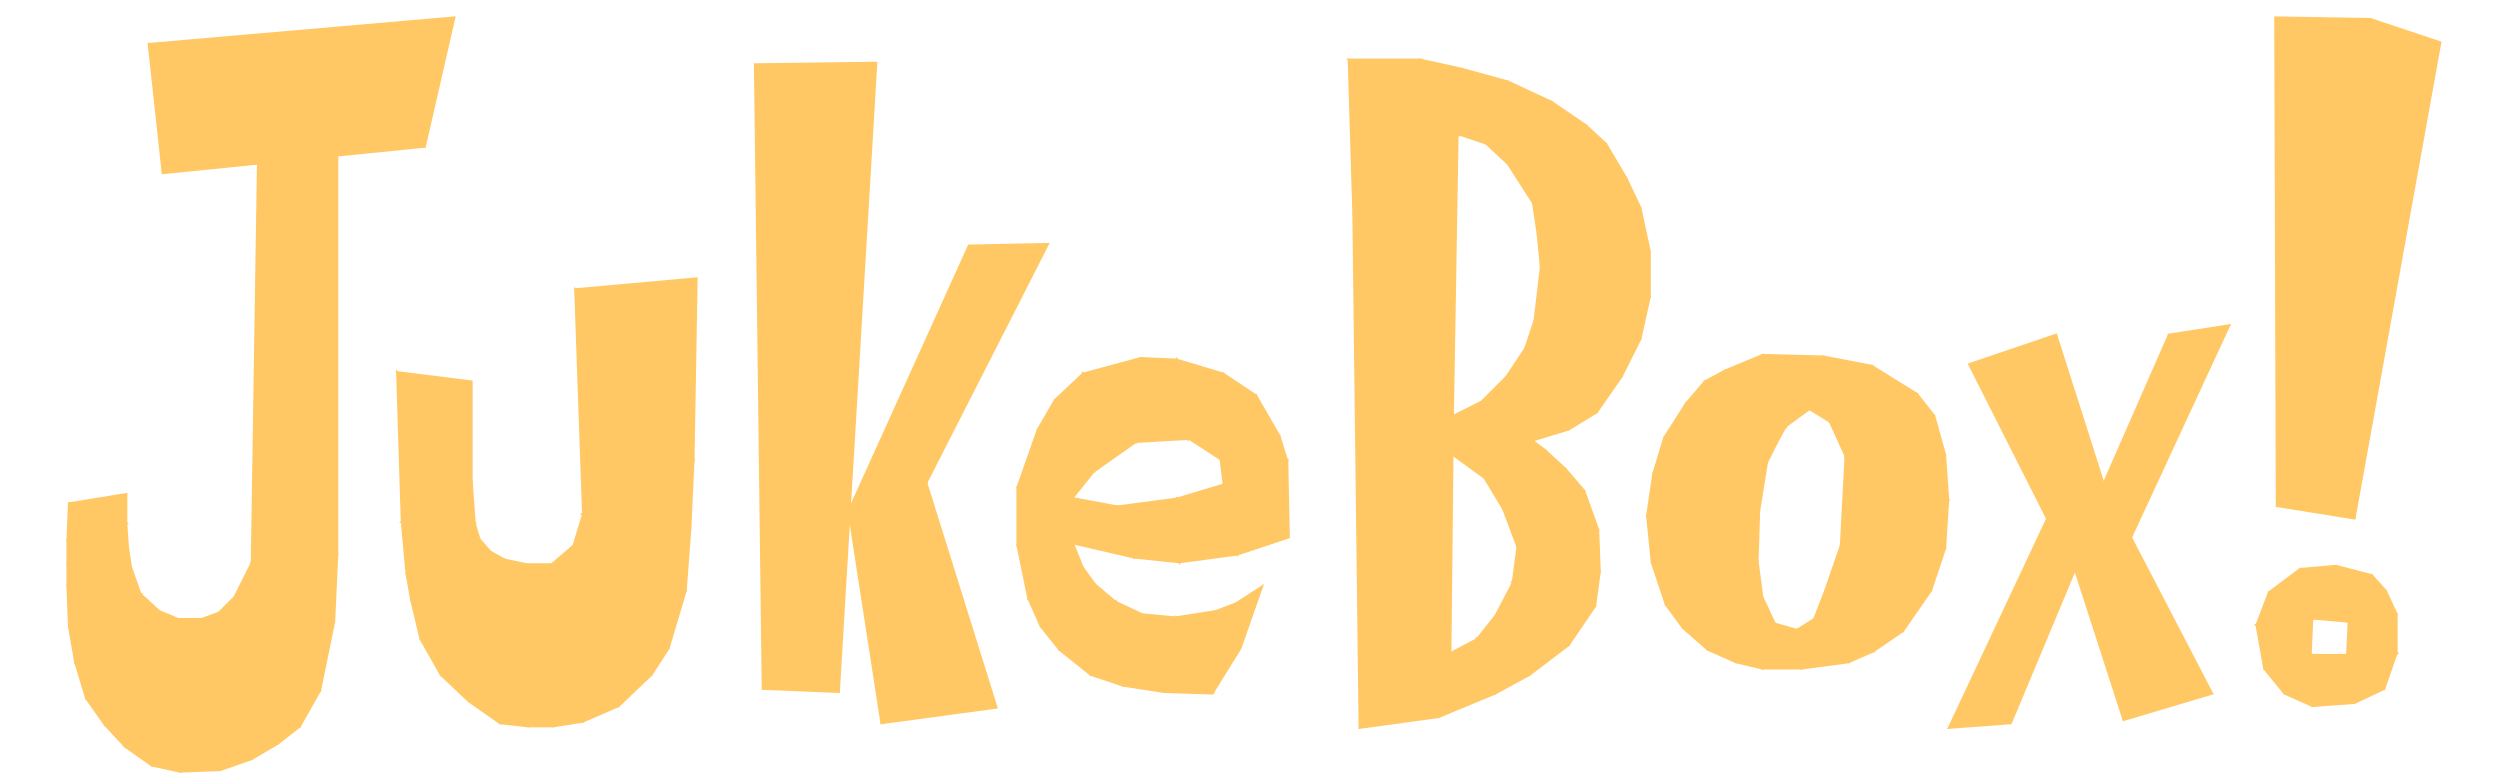
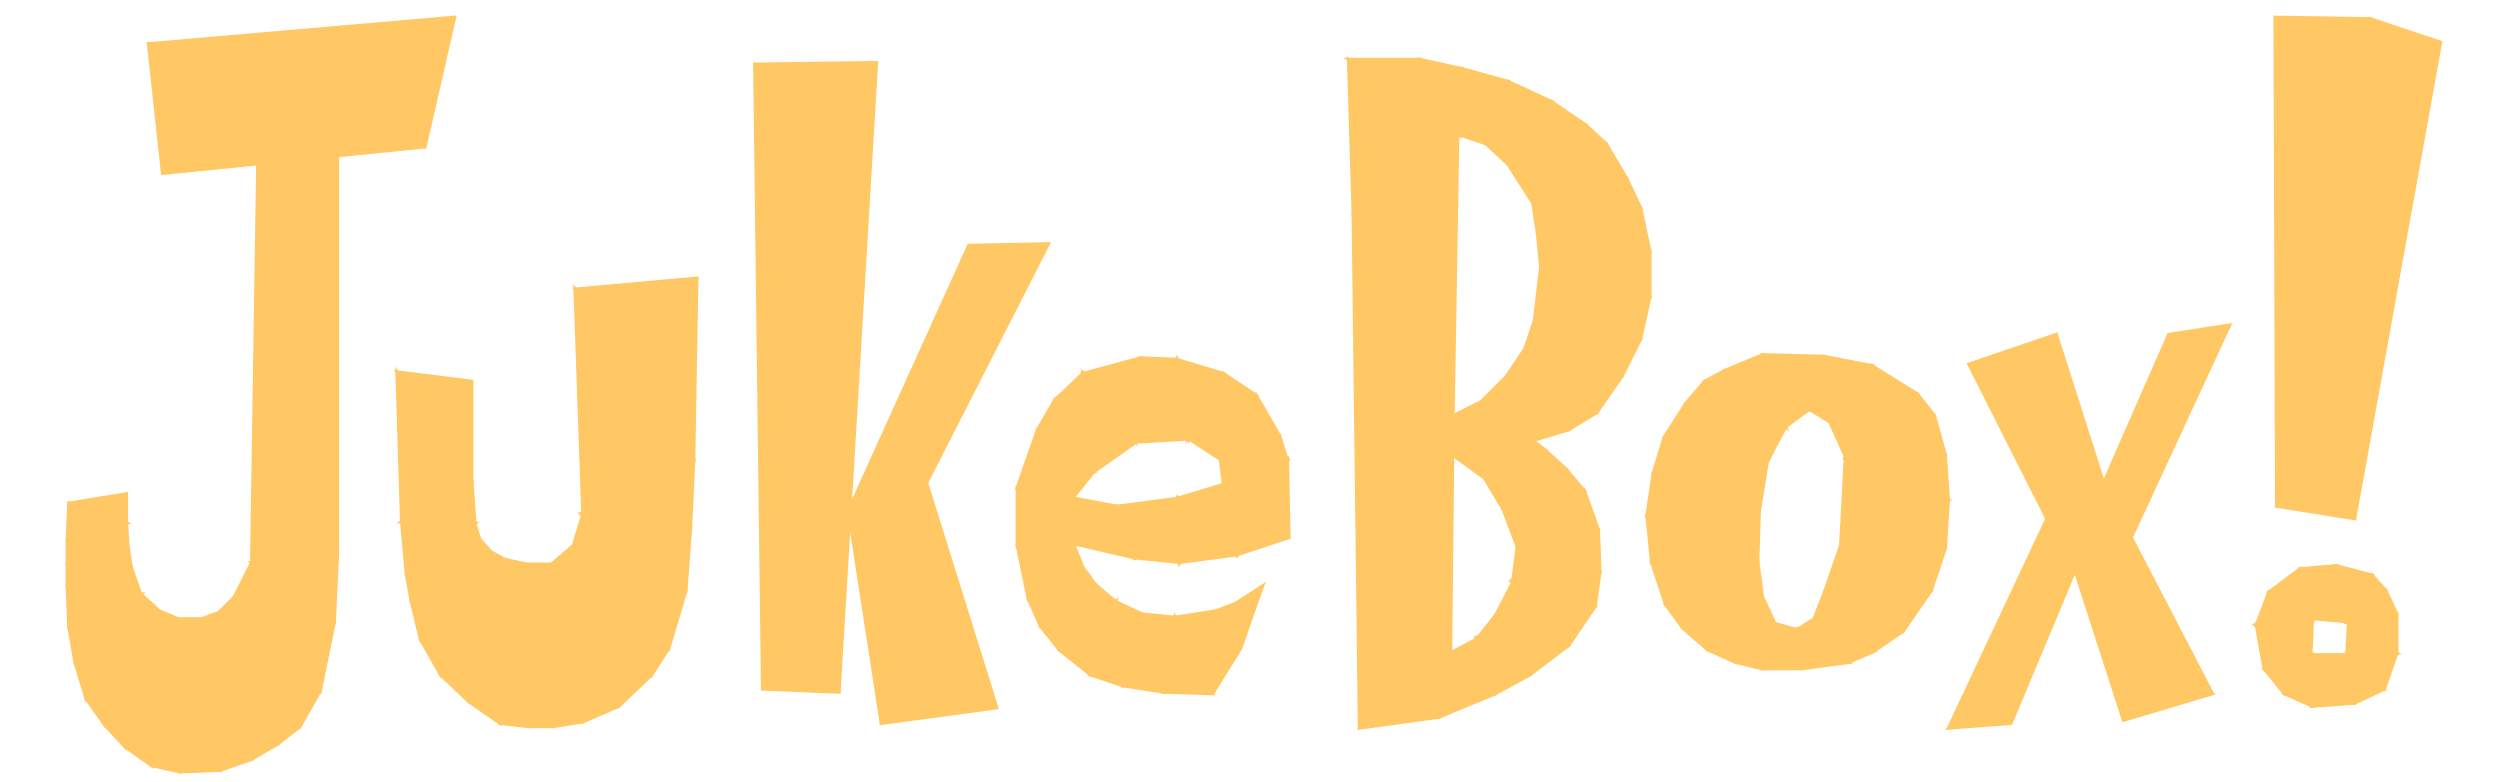
<svg xmlns="http://www.w3.org/2000/svg" version="1.1" width="1600" height="500">
-   <polygon points="95,28 291,11 272,94" style="fill:rgb(255,200,100)" stroke="rgb(255,200,100)" stroke-width="1" />
-   <polygon points="104,111 95,28 272,94" style="fill:rgb(255,200,100)" stroke="rgb(255,200,100)" stroke-width="1" />
-   <polygon points="165,101 161,360 216,355" style="fill:rgb(255,200,100)" stroke="rgb(255,200,100)" stroke-width="1" />
-   <polygon points="216,91 165,101 216,355" style="fill:rgb(255,200,100)" stroke="rgb(255,200,100)" stroke-width="1" />
-   <polygon points="161,360 214,398 205,442" style="fill:rgb(255,200,100)" stroke="rgb(255,200,100)" stroke-width="1" />
-   <polygon points="150,382 161,360 205,442" style="fill:rgb(255,200,100)" stroke="rgb(255,200,100)" stroke-width="1" />
-   <polygon points="192,465 150,382 205,442" style="fill:rgb(255,200,100)" stroke="rgb(255,200,100)" stroke-width="1" />
-   <polygon points="140,392 192,465 150,382" style="fill:rgb(255,200,100)" stroke="rgb(255,200,100)" stroke-width="1" />
-   <polygon points="178,476 140,392 192,465" style="fill:rgb(255,200,100)" stroke="rgb(255,200,100)" stroke-width="1" />
-   <polygon points="129,396 178,476 140,392" style="fill:rgb(255,200,100)" stroke="rgb(255,200,100)" stroke-width="1" />
-   <polygon points="161,486 129,396 178,476" style="fill:rgb(255,200,100)" stroke="rgb(255,200,100)" stroke-width="1" />
-   <polygon points="114,396 161,486 129,396" style="fill:rgb(255,200,100)" stroke="rgb(255,200,100)" stroke-width="1" />
-   <polygon points="141,493 114,396 161,486" style="fill:rgb(255,200,100)" stroke="rgb(255,200,100)" stroke-width="1" />
-   <polygon points="102,391 141,493 114,396" style="fill:rgb(255,200,100)" stroke="rgb(255,200,100)" stroke-width="1" />
-   <polygon points="115,494 102,391 141,493" style="fill:rgb(255,200,100)" stroke="rgb(255,200,100)" stroke-width="1" />
-   <polygon points="90,380 115,494 102,391" style="fill:rgb(255,200,100)" stroke="rgb(255,200,100)" stroke-width="1" />
-   <polygon points="97,490 90,380 115,494" style="fill:rgb(255,200,100)" stroke="rgb(255,200,100)" stroke-width="1" />
-   <polygon points="80,478 97,490 90,380" style="fill:rgb(255,200,100)" stroke="rgb(255,200,100)" stroke-width="1" />
-   <polygon points="67,464 80,478 90,380" style="fill:rgb(255,200,100)" stroke="rgb(255,200,100)" stroke-width="1" />
-   <polygon points="55,447 67,464 90,380" style="fill:rgb(255,200,100)" stroke="rgb(255,200,100)" stroke-width="1" />
-   <polygon points="48,424 55,447 90,380" style="fill:rgb(255,200,100)" stroke="rgb(255,200,100)" stroke-width="1" />
-   <polygon points="44,401 48,424 90,380" style="fill:rgb(255,200,100)" stroke="rgb(255,200,100)" stroke-width="1" />
-   <polygon points="43,375 44,401 90,380" style="fill:rgb(255,200,100)" stroke="rgb(255,200,100)" stroke-width="1" />
-   <polygon points="84,363 43,375 90,380" style="fill:rgb(255,200,100)" stroke="rgb(255,200,100)" stroke-width="1" />
-   <polygon points="43,361 84,363 43,375" style="fill:rgb(255,200,100)" stroke="rgb(255,200,100)" stroke-width="1" />
-   <polygon points="82,350 43,361 84,363" style="fill:rgb(255,200,100)" stroke="rgb(255,200,100)" stroke-width="1" />
-   <polygon points="43,346 82,350 43,361" style="fill:rgb(255,200,100)" stroke="rgb(255,200,100)" stroke-width="1" />
-   <polygon points="81,335 43,346 82,350" style="fill:rgb(255,200,100)" stroke="rgb(255,200,100)" stroke-width="1" />
-   <polygon points="44,322 81,335 43,346" style="fill:rgb(255,200,100)" stroke="rgb(255,200,100)" stroke-width="1" />
-   <polygon points="81,316 44,322 81,335" style="fill:rgb(255,200,100)" stroke="rgb(255,200,100)" stroke-width="1" />
-   <polygon points="216,355 161,360 214,398" style="fill:rgb(255,200,100)" stroke="rgb(255,200,100)" stroke-width="1" />
-   <polygon points="254,238 302,244 302,308" style="fill:rgb(255,200,100)" stroke="rgb(255,200,100)" stroke-width="1" />
-   <polygon points="257,334 254,238 302,308" style="fill:rgb(255,200,100)" stroke="rgb(255,200,100)" stroke-width="1" />
-   <polygon points="304,335 257,334 302,308" style="fill:rgb(255,200,100)" stroke="rgb(255,200,100)" stroke-width="1" />
-   <polygon points="260,367 304,335 257,334" style="fill:rgb(255,200,100)" stroke="rgb(255,200,100)" stroke-width="1" />
-   <polygon points="307,345 260,367 304,335" style="fill:rgb(255,200,100)" stroke="rgb(255,200,100)" stroke-width="1" />
-   <polygon points="263,384 307,345 260,367" style="fill:rgb(255,200,100)" stroke="rgb(255,200,100)" stroke-width="1" />
-   <polygon points="314,353 263,384 307,345" style="fill:rgb(255,200,100)" stroke="rgb(255,200,100)" stroke-width="1" />
-   <polygon points="269,409 314,353 263,384" style="fill:rgb(255,200,100)" stroke="rgb(255,200,100)" stroke-width="1" />
-   <polygon points="323,358 269,409 314,353" style="fill:rgb(255,200,100)" stroke="rgb(255,200,100)" stroke-width="1" />
-   <polygon points="282,432 323,358 269,409" style="fill:rgb(255,200,100)" stroke="rgb(255,200,100)" stroke-width="1" />
-   <polygon points="300,449 282,432 323,358" style="fill:rgb(255,200,100)" stroke="rgb(255,200,100)" stroke-width="1" />
-   <polygon points="320,463 300,449 323,358" style="fill:rgb(255,200,100)" stroke="rgb(255,200,100)" stroke-width="1" />
-   <polygon points="338,465 320,463 323,358" style="fill:rgb(255,200,100)" stroke="rgb(255,200,100)" stroke-width="1" />
-   <polygon points="354,465 338,465 323,358" style="fill:rgb(255,200,100)" stroke="rgb(255,200,100)" stroke-width="1" />
-   <polygon points="337,361 354,465 323,358" style="fill:rgb(255,200,100)" stroke="rgb(255,200,100)" stroke-width="1" />
-   <polygon points="353,361 337,361 354,465" style="fill:rgb(255,200,100)" stroke="rgb(255,200,100)" stroke-width="1" />
-   <polygon points="367,349 353,361 354,465" style="fill:rgb(255,200,100)" stroke="rgb(255,200,100)" stroke-width="1" />
-   <polygon points="373,462 367,349 354,465" style="fill:rgb(255,200,100)" stroke="rgb(255,200,100)" stroke-width="1" />
-   <polygon points="373,329 373,462 367,349" style="fill:rgb(255,200,100)" stroke="rgb(255,200,100)" stroke-width="1" />
-   <polygon points="396,452 373,329 373,462" style="fill:rgb(255,200,100)" stroke="rgb(255,200,100)" stroke-width="1" />
-   <polygon points="417,432 396,452 373,329" style="fill:rgb(255,200,100)" stroke="rgb(255,200,100)" stroke-width="1" />
-   <polygon points="428,415 417,432 373,329" style="fill:rgb(255,200,100)" stroke="rgb(255,200,100)" stroke-width="1" />
-   <polygon points="439,378 428,415 373,329" style="fill:rgb(255,200,100)" stroke="rgb(255,200,100)" stroke-width="1" />
-   <polygon points="442,338 439,378 373,329" style="fill:rgb(255,200,100)" stroke="rgb(255,200,100)" stroke-width="1" />
-   <polygon points="444,294 442,338 373,329" style="fill:rgb(255,200,100)" stroke="rgb(255,200,100)" stroke-width="1" />
-   <polygon points="368,185 444,294 373,329" style="fill:rgb(255,200,100)" stroke="rgb(255,200,100)" stroke-width="1" />
-   <polygon points="446,178 368,185 444,294" style="fill:rgb(255,200,100)" stroke="rgb(255,200,100)" stroke-width="1" />
-   <polygon points="483,41 561,40 537,443" style="fill:rgb(255,200,100)" stroke="rgb(255,200,100)" stroke-width="1" />
-   <polygon points="488,441 483,41 537,443" style="fill:rgb(255,200,100)" stroke="rgb(255,200,100)" stroke-width="1" />
-   <polygon points="620,157 671,156 593,309" style="fill:rgb(255,200,100)" stroke="rgb(255,200,100)" stroke-width="1" />
-   <polygon points="543,327 620,157 593,309" style="fill:rgb(255,200,100)" stroke="rgb(255,200,100)" stroke-width="1" />
-   <polygon points="564,463 543,327 593,309" style="fill:rgb(255,200,100)" stroke="rgb(255,200,100)" stroke-width="1" />
-   <polygon points="638,453 564,463 593,309" style="fill:rgb(255,200,100)" stroke="rgb(255,200,100)" stroke-width="1" />
-   <polygon points="651,312 715,324 651,349" style="fill:rgb(255,200,100)" stroke="rgb(255,200,100)" stroke-width="1" />
-   <polygon points="687,348 651,349 715,324" style="fill:rgb(255,200,100)" stroke="rgb(255,200,100)" stroke-width="1" />
-   <polygon points="726,357 687,348 715,324" style="fill:rgb(255,200,100)" stroke="rgb(255,200,100)" stroke-width="1" />
-   <polygon points="753,319 726,357 715,324" style="fill:rgb(255,200,100)" stroke="rgb(255,200,100)" stroke-width="1" />
-   <polygon points="755,360 753,319 726,357" style="fill:rgb(255,200,100)" stroke="rgb(255,200,100)" stroke-width="1" />
-   <polygon points="783,310 755,360 753,319" style="fill:rgb(255,200,100)" stroke="rgb(255,200,100)" stroke-width="1" />
-   <polygon points="792,355 783,310 755,360" style="fill:rgb(255,200,100)" stroke="rgb(255,200,100)" stroke-width="1" />
-   <polygon points="824,295 792,355 783,310" style="fill:rgb(255,200,100)" stroke="rgb(255,200,100)" stroke-width="1" />
-   <polygon points="825,344 824,295 792,355" style="fill:rgb(255,200,100)" stroke="rgb(255,200,100)" stroke-width="1" />
-   <polygon points="819,279 824,295 783,310" style="fill:rgb(255,200,100)" stroke="rgb(255,200,100)" stroke-width="1" />
-   <polygon points="804,253 819,279 783,310" style="fill:rgb(255,200,100)" stroke="rgb(255,200,100)" stroke-width="1" />
-   <polygon points="781,294 804,253 783,310" style="fill:rgb(255,200,100)" stroke="rgb(255,200,100)" stroke-width="1" />
-   <polygon points="761,281 781,294 804,253" style="fill:rgb(255,200,100)" stroke="rgb(255,200,100)" stroke-width="1" />
-   <polygon points="783,239 761,281 804,253" style="fill:rgb(255,200,100)" stroke="rgb(255,200,100)" stroke-width="1" />
-   <polygon points="753,230 783,239 761,281" style="fill:rgb(255,200,100)" stroke="rgb(255,200,100)" stroke-width="1" />
-   <polygon points="727,283 753,230 761,281" style="fill:rgb(255,200,100)" stroke="rgb(255,200,100)" stroke-width="1" />
-   <polygon points="730,229 727,283 753,230" style="fill:rgb(255,200,100)" stroke="rgb(255,200,100)" stroke-width="1" />
-   <polygon points="693,239 730,229 727,283" style="fill:rgb(255,200,100)" stroke="rgb(255,200,100)" stroke-width="1" />
-   <polygon points="700,302 693,239 727,283" style="fill:rgb(255,200,100)" stroke="rgb(255,200,100)" stroke-width="1" />
-   <polygon points="675,256 700,302 693,239" style="fill:rgb(255,200,100)" stroke="rgb(255,200,100)" stroke-width="1" />
-   <polygon points="664,275 675,256 700,302" style="fill:rgb(255,200,100)" stroke="rgb(255,200,100)" stroke-width="1" />
-   <polygon points="651,312 664,275 700,302" style="fill:rgb(255,200,100)" stroke="rgb(255,200,100)" stroke-width="1" />
-   <polygon points="684,322 651,312 700,302" style="fill:rgb(255,200,100)" stroke="rgb(255,200,100)" stroke-width="1" />
-   <polygon points="658,383 687,348 651,349" style="fill:rgb(255,200,100)" stroke="rgb(255,200,100)" stroke-width="1" />
-   <polygon points="693,363 658,383 687,348" style="fill:rgb(255,200,100)" stroke="rgb(255,200,100)" stroke-width="1" />
-   <polygon points="701,374 693,363 658,383" style="fill:rgb(255,200,100)" stroke="rgb(255,200,100)" stroke-width="1" />
-   <polygon points="666,401 701,374 658,383" style="fill:rgb(255,200,100)" stroke="rgb(255,200,100)" stroke-width="1" />
-   <polygon points="714,385 666,401 701,374" style="fill:rgb(255,200,100)" stroke="rgb(255,200,100)" stroke-width="1" />
-   <polygon points="678,416 714,385 666,401" style="fill:rgb(255,200,100)" stroke="rgb(255,200,100)" stroke-width="1" />
-   <polygon points="698,432 678,416 714,385" style="fill:rgb(255,200,100)" stroke="rgb(255,200,100)" stroke-width="1" />
-   <polygon points="731,393 698,432 714,385" style="fill:rgb(255,200,100)" stroke="rgb(255,200,100)" stroke-width="1" />
-   <polygon points="752,395 731,393 698,432" style="fill:rgb(255,200,100)" stroke="rgb(255,200,100)" stroke-width="1" />
-   <polygon points="719,439 752,395 698,432" style="fill:rgb(255,200,100)" stroke="rgb(255,200,100)" stroke-width="1" />
-   <polygon points="745,443 719,439 752,395" style="fill:rgb(255,200,100)" stroke="rgb(255,200,100)" stroke-width="1" />
-   <polygon points="776,444 745,443 752,395" style="fill:rgb(255,200,100)" stroke="rgb(255,200,100)" stroke-width="1" />
-   <polygon points="778,391 776,444 752,395" style="fill:rgb(255,200,100)" stroke="rgb(255,200,100)" stroke-width="1" />
-   <polygon points="791,386 778,391 776,444" style="fill:rgb(255,200,100)" stroke="rgb(255,200,100)" stroke-width="1" />
-   <polygon points="808,375 791,386 776,444" style="fill:rgb(255,200,100)" stroke="rgb(255,200,100)" stroke-width="1" />
-   <polygon points="794,415 808,375 776,444" style="fill:rgb(255,200,100)" stroke="rgb(255,200,100)" stroke-width="1" />
-   <polygon points="863,38 909,38 933,86" style="fill:rgb(255,200,100)" stroke="rgb(255,200,100)" stroke-width="1" />
-   <polygon points="936,44 933,86 909,38" style="fill:rgb(255,200,100)" stroke="rgb(255,200,100)" stroke-width="1" />
-   <polygon points="866,137 863,38 933,86" style="fill:rgb(255,200,100)" stroke="rgb(255,200,100)" stroke-width="1" />
-   <polygon points="930,266 866,137 933,86" style="fill:rgb(255,200,100)" stroke="rgb(255,200,100)" stroke-width="1" />
-   <polygon points="870,466 930,266 866,137" style="fill:rgb(255,200,100)" stroke="rgb(255,200,100)" stroke-width="1" />
-   <polygon points="921,459 870,466 930,266" style="fill:rgb(255,200,100)" stroke="rgb(255,200,100)" stroke-width="1" />
-   <polygon points="928,456 921,459 930,266" style="fill:rgb(255,200,100)" stroke="rgb(255,200,100)" stroke-width="1" />
-   <polygon points="965,52 936,44 933,86" style="fill:rgb(255,200,100)" stroke="rgb(255,200,100)" stroke-width="1" />
-   <polygon points="993,65 965,52 933,86" style="fill:rgb(255,200,100)" stroke="rgb(255,200,100)" stroke-width="1" />
-   <polygon points="951,92 993,65 933,86" style="fill:rgb(255,200,100)" stroke="rgb(255,200,100)" stroke-width="1" />
-   <polygon points="965,105 951,92 993,65" style="fill:rgb(255,200,100)" stroke="rgb(255,200,100)" stroke-width="1" />
-   <polygon points="981,130 965,105 993,65" style="fill:rgb(255,200,100)" stroke="rgb(255,200,100)" stroke-width="1" />
-   <polygon points="1015,80 981,130 993,65" style="fill:rgb(255,200,100)" stroke="rgb(255,200,100)" stroke-width="1" />
-   <polygon points="1028,92 1015,80 981,130" style="fill:rgb(255,200,100)" stroke="rgb(255,200,100)" stroke-width="1" />
-   <polygon points="1041,114 1028,92 981,130" style="fill:rgb(255,200,100)" stroke="rgb(255,200,100)" stroke-width="1" />
-   <polygon points="1050,133 1041,114 981,130" style="fill:rgb(255,200,100)" stroke="rgb(255,200,100)" stroke-width="1" />
-   <polygon points="984,150 1050,133 981,130" style="fill:rgb(255,200,100)" stroke="rgb(255,200,100)" stroke-width="1" />
-   <polygon points="1056,161 984,150 1050,133" style="fill:rgb(255,200,100)" stroke="rgb(255,200,100)" stroke-width="1" />
-   <polygon points="986,171 1056,161 984,150" style="fill:rgb(255,200,100)" stroke="rgb(255,200,100)" stroke-width="1" />
-   <polygon points="1056,190 986,171 1056,161" style="fill:rgb(255,200,100)" stroke="rgb(255,200,100)" stroke-width="1" />
-   <polygon points="982,205 1056,190 986,171" style="fill:rgb(255,200,100)" stroke="rgb(255,200,100)" stroke-width="1" />
-   <polygon points="1050,217 982,205 1056,190" style="fill:rgb(255,200,100)" stroke="rgb(255,200,100)" stroke-width="1" />
-   <polygon points="976,223 1050,217 982,205" style="fill:rgb(255,200,100)" stroke="rgb(255,200,100)" stroke-width="1" />
-   <polygon points="1038,241 976,223 1050,217" style="fill:rgb(255,200,100)" stroke="rgb(255,200,100)" stroke-width="1" />
-   <polygon points="1022,264 1038,241 976,223" style="fill:rgb(255,200,100)" stroke="rgb(255,200,100)" stroke-width="1" />
-   <polygon points="1004,275 1022,264 976,223" style="fill:rgb(255,200,100)" stroke="rgb(255,200,100)" stroke-width="1" />
-   <polygon points="981,282 1004,275 976,223" style="fill:rgb(255,200,100)" stroke="rgb(255,200,100)" stroke-width="1" />
-   <polygon points="964,241 981,282 976,223" style="fill:rgb(255,200,100)" stroke="rgb(255,200,100)" stroke-width="1" />
-   <polygon points="948,257 964,241 981,282" style="fill:rgb(255,200,100)" stroke="rgb(255,200,100)" stroke-width="1" />
-   <polygon points="928,267 948,257 981,282" style="fill:rgb(255,200,100)" stroke="rgb(255,200,100)" stroke-width="1" />
-   <polygon points="928,290 928,267 981,282" style="fill:rgb(255,200,100)" stroke="rgb(255,200,100)" stroke-width="1" />
-   <polygon points="950,306 928,290 981,282" style="fill:rgb(255,200,100)" stroke="rgb(255,200,100)" stroke-width="1" />
-   <polygon points="989,288 950,306 981,282" style="fill:rgb(255,200,100)" stroke="rgb(255,200,100)" stroke-width="1" />
-   <polygon points="1002,300 989,288 950,306" style="fill:rgb(255,200,100)" stroke="rgb(255,200,100)" stroke-width="1" />
-   <polygon points="962,326 1002,300 950,306" style="fill:rgb(255,200,100)" stroke="rgb(255,200,100)" stroke-width="1" />
-   <polygon points="1014,314 962,326 1002,300" style="fill:rgb(255,200,100)" stroke="rgb(255,200,100)" stroke-width="1" />
-   <polygon points="971,350 1014,314 962,326" style="fill:rgb(255,200,100)" stroke="rgb(255,200,100)" stroke-width="1" />
-   <polygon points="1023,339 971,350 1014,314" style="fill:rgb(255,200,100)" stroke="rgb(255,200,100)" stroke-width="1" />
-   <polygon points="1024,366 1023,339 971,350" style="fill:rgb(255,200,100)" stroke="rgb(255,200,100)" stroke-width="1" />
-   <polygon points="968,373 1024,366 971,350" style="fill:rgb(255,200,100)" stroke="rgb(255,200,100)" stroke-width="1" />
-   <polygon points="1021,388 968,373 1024,366" style="fill:rgb(255,200,100)" stroke="rgb(255,200,100)" stroke-width="1" />
-   <polygon points="1004,413 1021,388 968,373" style="fill:rgb(255,200,100)" stroke="rgb(255,200,100)" stroke-width="1" />
-   <polygon points="979,432 1004,413 968,373" style="fill:rgb(255,200,100)" stroke="rgb(255,200,100)" stroke-width="1" />
-   <polygon points="957,394 979,432 968,373" style="fill:rgb(255,200,100)" stroke="rgb(255,200,100)" stroke-width="1" />
-   <polygon points="945,409 957,394 979,432" style="fill:rgb(255,200,100)" stroke="rgb(255,200,100)" stroke-width="1" />
-   <polygon points="957,444 945,409 979,432" style="fill:rgb(255,200,100)" stroke="rgb(255,200,100)" stroke-width="1" />
-   <polygon points="928,456 957,444 945,409" style="fill:rgb(255,200,100)" stroke="rgb(255,200,100)" stroke-width="1" />
-   <polygon points="926,419 928,456 945,409" style="fill:rgb(255,200,100)" stroke="rgb(255,200,100)" stroke-width="1" />
-   <polygon points="1104,237 1143,273 1128,227" style="fill:rgb(255,200,100)" stroke="rgb(255,200,100)" stroke-width="1" />
-   <polygon points="1167,228 1128,227 1143,273" style="fill:rgb(255,200,100)" stroke="rgb(255,200,100)" stroke-width="1" />
-   <polygon points="1158,262 1167,228 1143,273" style="fill:rgb(255,200,100)" stroke="rgb(255,200,100)" stroke-width="1" />
-   <polygon points="1198,234 1158,262 1167,228" style="fill:rgb(255,200,100)" stroke="rgb(255,200,100)" stroke-width="1" />
-   <polygon points="1171,270 1198,234 1158,262" style="fill:rgb(255,200,100)" stroke="rgb(255,200,100)" stroke-width="1" />
-   <polygon points="1181,292 1171,270 1198,234" style="fill:rgb(255,200,100)" stroke="rgb(255,200,100)" stroke-width="1" />
-   <polygon points="1227,252 1181,292 1198,234" style="fill:rgb(255,200,100)" stroke="rgb(255,200,100)" stroke-width="1" />
-   <polygon points="1238,266 1227,252 1181,292" style="fill:rgb(255,200,100)" stroke="rgb(255,200,100)" stroke-width="1" />
-   <polygon points="1245,291 1238,266 1181,292" style="fill:rgb(255,200,100)" stroke="rgb(255,200,100)" stroke-width="1" />
-   <polygon points="1247,320 1245,291 1181,292" style="fill:rgb(255,200,100)" stroke="rgb(255,200,100)" stroke-width="1" />
-   <polygon points="1178,349 1247,320 1181,292" style="fill:rgb(255,200,100)" stroke="rgb(255,200,100)" stroke-width="1" />
-   <polygon points="1245,351 1178,349 1247,320" style="fill:rgb(255,200,100)" stroke="rgb(255,200,100)" stroke-width="1" />
-   <polygon points="1236,378 1245,351 1178,349" style="fill:rgb(255,200,100)" stroke="rgb(255,200,100)" stroke-width="1" />
-   <polygon points="1218,404 1236,378 1178,349" style="fill:rgb(255,200,100)" stroke="rgb(255,200,100)" stroke-width="1" />
-   <polygon points="1199,417 1218,404 1178,349" style="fill:rgb(255,200,100)" stroke="rgb(255,200,100)" stroke-width="1" />
-   <polygon points="1168,378 1199,417 1178,349" style="fill:rgb(255,200,100)" stroke="rgb(255,200,100)" stroke-width="1" />
-   <polygon points="1161,396 1168,378 1199,417" style="fill:rgb(255,200,100)" stroke="rgb(255,200,100)" stroke-width="1" />
-   <polygon points="1150,403 1161,396 1199,417" style="fill:rgb(255,200,100)" stroke="rgb(255,200,100)" stroke-width="1" />
-   <polygon points="1183,424 1150,403 1199,417" style="fill:rgb(255,200,100)" stroke="rgb(255,200,100)" stroke-width="1" />
-   <polygon points="1153,428 1183,424 1150,403" style="fill:rgb(255,200,100)" stroke="rgb(255,200,100)" stroke-width="1" />
-   <polygon points="1128,428 1153,428 1150,403" style="fill:rgb(255,200,100)" stroke="rgb(255,200,100)" stroke-width="1" />
-   <polygon points="1136,399 1128,428 1150,403" style="fill:rgb(255,200,100)" stroke="rgb(255,200,100)" stroke-width="1" />
-   <polygon points="1128,382 1136,399 1128,428" style="fill:rgb(255,200,100)" stroke="rgb(255,200,100)" stroke-width="1" />
-   <polygon points="1111,424 1128,382 1128,428" style="fill:rgb(255,200,100)" stroke="rgb(255,200,100)" stroke-width="1" />
-   <polygon points="1093,416 1111,424 1128,382" style="fill:rgb(255,200,100)" stroke="rgb(255,200,100)" stroke-width="1" />
-   <polygon points="1077,402 1093,416 1128,382" style="fill:rgb(255,200,100)" stroke="rgb(255,200,100)" stroke-width="1" />
-   <polygon points="1066,387 1077,402 1128,382" style="fill:rgb(255,200,100)" stroke="rgb(255,200,100)" stroke-width="1" />
-   <polygon points="1057,360 1066,387 1128,382" style="fill:rgb(255,200,100)" stroke="rgb(255,200,100)" stroke-width="1" />
-   <polygon points="1125,359 1057,360 1128,382" style="fill:rgb(255,200,100)" stroke="rgb(255,200,100)" stroke-width="1" />
-   <polygon points="1126,327 1125,359 1057,360" style="fill:rgb(255,200,100)" stroke="rgb(255,200,100)" stroke-width="1" />
-   <polygon points="1054,330 1126,327 1057,360" style="fill:rgb(255,200,100)" stroke="rgb(255,200,100)" stroke-width="1" />
-   <polygon points="1131,296 1054,330 1126,327" style="fill:rgb(255,200,100)" stroke="rgb(255,200,100)" stroke-width="1" />
-   <polygon points="1058,303 1131,296 1054,330" style="fill:rgb(255,200,100)" stroke="rgb(255,200,100)" stroke-width="1" />
-   <polygon points="1065,280 1058,303 1131,296" style="fill:rgb(255,200,100)" stroke="rgb(255,200,100)" stroke-width="1" />
-   <polygon points="1079,258 1065,280 1131,296" style="fill:rgb(255,200,100)" stroke="rgb(255,200,100)" stroke-width="1" />
-   <polygon points="1137,284 1079,258 1131,296" style="fill:rgb(255,200,100)" stroke="rgb(255,200,100)" stroke-width="1" />
-   <polygon points="1143,273 1137,284 1079,258" style="fill:rgb(255,200,100)" stroke="rgb(255,200,100)" stroke-width="1" />
-   <polygon points="1091,244 1143,273 1079,258" style="fill:rgb(255,200,100)" stroke="rgb(255,200,100)" stroke-width="1" />
-   <polygon points="1104,237 1091,244 1143,273" style="fill:rgb(255,200,100)" stroke="rgb(255,200,100)" stroke-width="1" />
-   <polygon points="1310,332 1316,214 1353,330" style="fill:rgb(255,200,100)" stroke="rgb(255,200,100)" stroke-width="1" />
-   <polygon points="1328,365 1310,332 1353,330" style="fill:rgb(255,200,100)" stroke="rgb(255,200,100)" stroke-width="1" />
-   <polygon points="1364,344 1328,365 1353,330" style="fill:rgb(255,200,100)" stroke="rgb(255,200,100)" stroke-width="1" />
-   <polygon points="1416,444 1364,344 1328,365" style="fill:rgb(255,200,100)" stroke="rgb(255,200,100)" stroke-width="1" />
-   <polygon points="1359,461 1416,444 1328,365" style="fill:rgb(255,200,100)" stroke="rgb(255,200,100)" stroke-width="1" />
-   <polygon points="1427,208 1364,344 1353,330" style="fill:rgb(255,200,100)" stroke="rgb(255,200,100)" stroke-width="1" />
-   <polygon points="1388,214 1427,208 1353,330" style="fill:rgb(255,200,100)" stroke="rgb(255,200,100)" stroke-width="1" />
-   <polygon points="1345,312 1388,214 1353,330" style="fill:rgb(255,200,100)" stroke="rgb(255,200,100)" stroke-width="1" />
-   <polygon points="1260,233 1310,332 1316,214" style="fill:rgb(255,200,100)" stroke="rgb(255,200,100)" stroke-width="1" />
-   <polygon points="1247,466 1328,365 1310,332" style="fill:rgb(255,200,100)" stroke="rgb(255,200,100)" stroke-width="1" />
-   <polygon points="1287,463 1247,466 1328,365" style="fill:rgb(255,200,100)" stroke="rgb(255,200,100)" stroke-width="1" />
-   <polygon points="1517,12 1562,27 1507,332" style="fill:rgb(255,200,100)" stroke="rgb(255,200,100)" stroke-width="1" />
-   <polygon points="1457,324 1517,12 1507,332" style="fill:rgb(255,200,100)" stroke="rgb(255,200,100)" stroke-width="1" />
-   <polygon points="1456,11 1457,324 1517,12" style="fill:rgb(255,200,100)" stroke="rgb(255,200,100)" stroke-width="1" />
-   <polygon points="1480,396 1503,398 1518,368" style="fill:rgb(255,200,100)" stroke="rgb(255,200,100)" stroke-width="1" />
-   <polygon points="1495,362 1480,396 1518,368" style="fill:rgb(255,200,100)" stroke="rgb(255,200,100)" stroke-width="1" />
-   <polygon points="1472,364 1495,362 1480,396" style="fill:rgb(255,200,100)" stroke="rgb(255,200,100)" stroke-width="1" />
-   <polygon points="1452,379 1472,364 1480,396" style="fill:rgb(255,200,100)" stroke="rgb(255,200,100)" stroke-width="1" />
-   <polygon points="1444,400 1452,379 1480,396" style="fill:rgb(255,200,100)" stroke="rgb(255,200,100)" stroke-width="1" />
-   <polygon points="1479,419 1444,400 1480,396" style="fill:rgb(255,200,100)" stroke="rgb(255,200,100)" stroke-width="1" />
-   <polygon points="1449,428 1479,419 1444,400" style="fill:rgb(255,200,100)" stroke="rgb(255,200,100)" stroke-width="1" />
-   <polygon points="1462,444 1449,428 1479,419" style="fill:rgb(255,200,100)" stroke="rgb(255,200,100)" stroke-width="1" />
-   <polygon points="1502,419 1462,444 1479,419" style="fill:rgb(255,200,100)" stroke="rgb(255,200,100)" stroke-width="1" />
-   <polygon points="1480,452 1502,419 1462,444" style="fill:rgb(255,200,100)" stroke="rgb(255,200,100)" stroke-width="1" />
-   <polygon points="1507,450 1480,452 1502,419" style="fill:rgb(255,200,100)" stroke="rgb(255,200,100)" stroke-width="1" />
-   <polygon points="1526,441 1507,450 1502,419" style="fill:rgb(255,200,100)" stroke="rgb(255,200,100)" stroke-width="1" />
-   <polygon points="1534,418 1526,441 1502,419" style="fill:rgb(255,200,100)" stroke="rgb(255,200,100)" stroke-width="1" />
-   <polygon points="1503,398 1534,418 1502,419" style="fill:rgb(255,200,100)" stroke="rgb(255,200,100)" stroke-width="1" />
-   <polygon points="1534,393 1503,398 1534,418" style="fill:rgb(255,200,100)" stroke="rgb(255,200,100)" stroke-width="1" />
-   <polygon points="1527,378 1534,393 1503,398" style="fill:rgb(255,200,100)" stroke="rgb(255,200,100)" stroke-width="1" />
-   <polygon points="1518,368 1527,378 1503,398" style="fill:rgb(255,200,100)" stroke="rgb(255,200,100)" stroke-width="1" />
+   <polygon points="95,28 291,11 272,94" style="fill:rgb(255,200,100)" stroke="rgb(255,200,100)" stroke-width="2" />
+   <polygon points="104,111 95,28 272,94" style="fill:rgb(255,200,100)" stroke="rgb(255,200,100)" stroke-width="2" />
+   <polygon points="165,101 161,360 216,355" style="fill:rgb(255,200,100)" stroke="rgb(255,200,100)" stroke-width="2" />
+   <polygon points="216,91 165,101 216,355" style="fill:rgb(255,200,100)" stroke="rgb(255,200,100)" stroke-width="2" />
+   <polygon points="161,360 214,398 205,442" style="fill:rgb(255,200,100)" stroke="rgb(255,200,100)" stroke-width="2" />
+   <polygon points="150,382 161,360 205,442" style="fill:rgb(255,200,100)" stroke="rgb(255,200,100)" stroke-width="2" />
+   <polygon points="192,465 150,382 205,442" style="fill:rgb(255,200,100)" stroke="rgb(255,200,100)" stroke-width="2" />
+   <polygon points="140,392 192,465 150,382" style="fill:rgb(255,200,100)" stroke="rgb(255,200,100)" stroke-width="2" />
+   <polygon points="178,476 140,392 192,465" style="fill:rgb(255,200,100)" stroke="rgb(255,200,100)" stroke-width="2" />
+   <polygon points="129,396 178,476 140,392" style="fill:rgb(255,200,100)" stroke="rgb(255,200,100)" stroke-width="2" />
+   <polygon points="161,486 129,396 178,476" style="fill:rgb(255,200,100)" stroke="rgb(255,200,100)" stroke-width="2" />
+   <polygon points="114,396 161,486 129,396" style="fill:rgb(255,200,100)" stroke="rgb(255,200,100)" stroke-width="2" />
+   <polygon points="141,493 114,396 161,486" style="fill:rgb(255,200,100)" stroke="rgb(255,200,100)" stroke-width="2" />
+   <polygon points="102,391 141,493 114,396" style="fill:rgb(255,200,100)" stroke="rgb(255,200,100)" stroke-width="2" />
+   <polygon points="115,494 102,391 141,493" style="fill:rgb(255,200,100)" stroke="rgb(255,200,100)" stroke-width="2" />
+   <polygon points="90,380 115,494 102,391" style="fill:rgb(255,200,100)" stroke="rgb(255,200,100)" stroke-width="2" />
+   <polygon points="97,490 90,380 115,494" style="fill:rgb(255,200,100)" stroke="rgb(255,200,100)" stroke-width="2" />
+   <polygon points="80,478 97,490 90,380" style="fill:rgb(255,200,100)" stroke="rgb(255,200,100)" stroke-width="2" />
+   <polygon points="67,464 80,478 90,380" style="fill:rgb(255,200,100)" stroke="rgb(255,200,100)" stroke-width="2" />
+   <polygon points="55,447 67,464 90,380" style="fill:rgb(255,200,100)" stroke="rgb(255,200,100)" stroke-width="2" />
+   <polygon points="48,424 55,447 90,380" style="fill:rgb(255,200,100)" stroke="rgb(255,200,100)" stroke-width="2" />
+   <polygon points="44,401 48,424 90,380" style="fill:rgb(255,200,100)" stroke="rgb(255,200,100)" stroke-width="2" />
+   <polygon points="43,375 44,401 90,380" style="fill:rgb(255,200,100)" stroke="rgb(255,200,100)" stroke-width="2" />
+   <polygon points="84,363 43,375 90,380" style="fill:rgb(255,200,100)" stroke="rgb(255,200,100)" stroke-width="2" />
+   <polygon points="43,361 84,363 43,375" style="fill:rgb(255,200,100)" stroke="rgb(255,200,100)" stroke-width="2" />
+   <polygon points="82,350 43,361 84,363" style="fill:rgb(255,200,100)" stroke="rgb(255,200,100)" stroke-width="2" />
+   <polygon points="43,346 82,350 43,361" style="fill:rgb(255,200,100)" stroke="rgb(255,200,100)" stroke-width="2" />
+   <polygon points="81,335 43,346 82,350" style="fill:rgb(255,200,100)" stroke="rgb(255,200,100)" stroke-width="2" />
+   <polygon points="44,322 81,335 43,346" style="fill:rgb(255,200,100)" stroke="rgb(255,200,100)" stroke-width="2" />
+   <polygon points="81,316 44,322 81,335" style="fill:rgb(255,200,100)" stroke="rgb(255,200,100)" stroke-width="2" />
+   <polygon points="216,355 161,360 214,398" style="fill:rgb(255,200,100)" stroke="rgb(255,200,100)" stroke-width="2" />
+   <polygon points="254,238 302,244 302,308" style="fill:rgb(255,200,100)" stroke="rgb(255,200,100)" stroke-width="2" />
+   <polygon points="257,334 254,238 302,308" style="fill:rgb(255,200,100)" stroke="rgb(255,200,100)" stroke-width="2" />
+   <polygon points="304,335 257,334 302,308" style="fill:rgb(255,200,100)" stroke="rgb(255,200,100)" stroke-width="2" />
+   <polygon points="260,367 304,335 257,334" style="fill:rgb(255,200,100)" stroke="rgb(255,200,100)" stroke-width="2" />
+   <polygon points="307,345 260,367 304,335" style="fill:rgb(255,200,100)" stroke="rgb(255,200,100)" stroke-width="2" />
+   <polygon points="263,384 307,345 260,367" style="fill:rgb(255,200,100)" stroke="rgb(255,200,100)" stroke-width="2" />
+   <polygon points="314,353 263,384 307,345" style="fill:rgb(255,200,100)" stroke="rgb(255,200,100)" stroke-width="2" />
+   <polygon points="269,409 314,353 263,384" style="fill:rgb(255,200,100)" stroke="rgb(255,200,100)" stroke-width="2" />
+   <polygon points="323,358 269,409 314,353" style="fill:rgb(255,200,100)" stroke="rgb(255,200,100)" stroke-width="2" />
+   <polygon points="282,432 323,358 269,409" style="fill:rgb(255,200,100)" stroke="rgb(255,200,100)" stroke-width="2" />
+   <polygon points="300,449 282,432 323,358" style="fill:rgb(255,200,100)" stroke="rgb(255,200,100)" stroke-width="2" />
+   <polygon points="320,463 300,449 323,358" style="fill:rgb(255,200,100)" stroke="rgb(255,200,100)" stroke-width="2" />
+   <polygon points="338,465 320,463 323,358" style="fill:rgb(255,200,100)" stroke="rgb(255,200,100)" stroke-width="2" />
+   <polygon points="354,465 338,465 323,358" style="fill:rgb(255,200,100)" stroke="rgb(255,200,100)" stroke-width="2" />
+   <polygon points="337,361 354,465 323,358" style="fill:rgb(255,200,100)" stroke="rgb(255,200,100)" stroke-width="2" />
+   <polygon points="353,361 337,361 354,465" style="fill:rgb(255,200,100)" stroke="rgb(255,200,100)" stroke-width="2" />
+   <polygon points="367,349 353,361 354,465" style="fill:rgb(255,200,100)" stroke="rgb(255,200,100)" stroke-width="2" />
+   <polygon points="373,462 367,349 354,465" style="fill:rgb(255,200,100)" stroke="rgb(255,200,100)" stroke-width="2" />
+   <polygon points="373,329 373,462 367,349" style="fill:rgb(255,200,100)" stroke="rgb(255,200,100)" stroke-width="2" />
+   <polygon points="396,452 373,329 373,462" style="fill:rgb(255,200,100)" stroke="rgb(255,200,100)" stroke-width="2" />
+   <polygon points="417,432 396,452 373,329" style="fill:rgb(255,200,100)" stroke="rgb(255,200,100)" stroke-width="2" />
+   <polygon points="428,415 417,432 373,329" style="fill:rgb(255,200,100)" stroke="rgb(255,200,100)" stroke-width="2" />
+   <polygon points="439,378 428,415 373,329" style="fill:rgb(255,200,100)" stroke="rgb(255,200,100)" stroke-width="2" />
+   <polygon points="442,338 439,378 373,329" style="fill:rgb(255,200,100)" stroke="rgb(255,200,100)" stroke-width="2" />
+   <polygon points="444,294 442,338 373,329" style="fill:rgb(255,200,100)" stroke="rgb(255,200,100)" stroke-width="2" />
+   <polygon points="368,185 444,294 373,329" style="fill:rgb(255,200,100)" stroke="rgb(255,200,100)" stroke-width="2" />
+   <polygon points="446,178 368,185 444,294" style="fill:rgb(255,200,100)" stroke="rgb(255,200,100)" stroke-width="2" />
+   <polygon points="483,41 561,40 537,443" style="fill:rgb(255,200,100)" stroke="rgb(255,200,100)" stroke-width="2" />
+   <polygon points="488,441 483,41 537,443" style="fill:rgb(255,200,100)" stroke="rgb(255,200,100)" stroke-width="2" />
+   <polygon points="620,157 671,156 593,309" style="fill:rgb(255,200,100)" stroke="rgb(255,200,100)" stroke-width="2" />
+   <polygon points="543,327 620,157 593,309" style="fill:rgb(255,200,100)" stroke="rgb(255,200,100)" stroke-width="2" />
+   <polygon points="564,463 543,327 593,309" style="fill:rgb(255,200,100)" stroke="rgb(255,200,100)" stroke-width="2" />
+   <polygon points="638,453 564,463 593,309" style="fill:rgb(255,200,100)" stroke="rgb(255,200,100)" stroke-width="2" />
+   <polygon points="651,312 715,324 651,349" style="fill:rgb(255,200,100)" stroke="rgb(255,200,100)" stroke-width="2" />
+   <polygon points="687,348 651,349 715,324" style="fill:rgb(255,200,100)" stroke="rgb(255,200,100)" stroke-width="2" />
+   <polygon points="726,357 687,348 715,324" style="fill:rgb(255,200,100)" stroke="rgb(255,200,100)" stroke-width="2" />
+   <polygon points="753,319 726,357 715,324" style="fill:rgb(255,200,100)" stroke="rgb(255,200,100)" stroke-width="2" />
+   <polygon points="755,360 753,319 726,357" style="fill:rgb(255,200,100)" stroke="rgb(255,200,100)" stroke-width="2" />
+   <polygon points="783,310 755,360 753,319" style="fill:rgb(255,200,100)" stroke="rgb(255,200,100)" stroke-width="2" />
+   <polygon points="792,355 783,310 755,360" style="fill:rgb(255,200,100)" stroke="rgb(255,200,100)" stroke-width="2" />
+   <polygon points="824,295 792,355 783,310" style="fill:rgb(255,200,100)" stroke="rgb(255,200,100)" stroke-width="2" />
+   <polygon points="825,344 824,295 792,355" style="fill:rgb(255,200,100)" stroke="rgb(255,200,100)" stroke-width="2" />
+   <polygon points="819,279 824,295 783,310" style="fill:rgb(255,200,100)" stroke="rgb(255,200,100)" stroke-width="2" />
+   <polygon points="804,253 819,279 783,310" style="fill:rgb(255,200,100)" stroke="rgb(255,200,100)" stroke-width="2" />
+   <polygon points="781,294 804,253 783,310" style="fill:rgb(255,200,100)" stroke="rgb(255,200,100)" stroke-width="2" />
+   <polygon points="761,281 781,294 804,253" style="fill:rgb(255,200,100)" stroke="rgb(255,200,100)" stroke-width="2" />
+   <polygon points="783,239 761,281 804,253" style="fill:rgb(255,200,100)" stroke="rgb(255,200,100)" stroke-width="2" />
+   <polygon points="753,230 783,239 761,281" style="fill:rgb(255,200,100)" stroke="rgb(255,200,100)" stroke-width="2" />
+   <polygon points="727,283 753,230 761,281" style="fill:rgb(255,200,100)" stroke="rgb(255,200,100)" stroke-width="2" />
+   <polygon points="730,229 727,283 753,230" style="fill:rgb(255,200,100)" stroke="rgb(255,200,100)" stroke-width="2" />
+   <polygon points="693,239 730,229 727,283" style="fill:rgb(255,200,100)" stroke="rgb(255,200,100)" stroke-width="2" />
+   <polygon points="700,302 693,239 727,283" style="fill:rgb(255,200,100)" stroke="rgb(255,200,100)" stroke-width="2" />
+   <polygon points="675,256 700,302 693,239" style="fill:rgb(255,200,100)" stroke="rgb(255,200,100)" stroke-width="2" />
+   <polygon points="664,275 675,256 700,302" style="fill:rgb(255,200,100)" stroke="rgb(255,200,100)" stroke-width="2" />
+   <polygon points="651,312 664,275 700,302" style="fill:rgb(255,200,100)" stroke="rgb(255,200,100)" stroke-width="2" />
+   <polygon points="684,322 651,312 700,302" style="fill:rgb(255,200,100)" stroke="rgb(255,200,100)" stroke-width="2" />
+   <polygon points="658,383 687,348 651,349" style="fill:rgb(255,200,100)" stroke="rgb(255,200,100)" stroke-width="2" />
+   <polygon points="693,363 658,383 687,348" style="fill:rgb(255,200,100)" stroke="rgb(255,200,100)" stroke-width="2" />
+   <polygon points="701,374 693,363 658,383" style="fill:rgb(255,200,100)" stroke="rgb(255,200,100)" stroke-width="2" />
+   <polygon points="666,401 701,374 658,383" style="fill:rgb(255,200,100)" stroke="rgb(255,200,100)" stroke-width="2" />
+   <polygon points="714,385 666,401 701,374" style="fill:rgb(255,200,100)" stroke="rgb(255,200,100)" stroke-width="2" />
+   <polygon points="678,416 714,385 666,401" style="fill:rgb(255,200,100)" stroke="rgb(255,200,100)" stroke-width="2" />
+   <polygon points="698,432 678,416 714,385" style="fill:rgb(255,200,100)" stroke="rgb(255,200,100)" stroke-width="2" />
+   <polygon points="731,393 698,432 714,385" style="fill:rgb(255,200,100)" stroke="rgb(255,200,100)" stroke-width="2" />
+   <polygon points="752,395 731,393 698,432" style="fill:rgb(255,200,100)" stroke="rgb(255,200,100)" stroke-width="2" />
+   <polygon points="719,439 752,395 698,432" style="fill:rgb(255,200,100)" stroke="rgb(255,200,100)" stroke-width="2" />
+   <polygon points="745,443 719,439 752,395" style="fill:rgb(255,200,100)" stroke="rgb(255,200,100)" stroke-width="2" />
+   <polygon points="776,444 745,443 752,395" style="fill:rgb(255,200,100)" stroke="rgb(255,200,100)" stroke-width="2" />
+   <polygon points="778,391 776,444 752,395" style="fill:rgb(255,200,100)" stroke="rgb(255,200,100)" stroke-width="2" />
+   <polygon points="791,386 778,391 776,444" style="fill:rgb(255,200,100)" stroke="rgb(255,200,100)" stroke-width="2" />
+   <polygon points="808,375 791,386 776,444" style="fill:rgb(255,200,100)" stroke="rgb(255,200,100)" stroke-width="2" />
+   <polygon points="794,415 808,375 776,444" style="fill:rgb(255,200,100)" stroke="rgb(255,200,100)" stroke-width="2" />
+   <polygon points="863,38 909,38 933,86" style="fill:rgb(255,200,100)" stroke="rgb(255,200,100)" stroke-width="2" />
+   <polygon points="936,44 933,86 909,38" style="fill:rgb(255,200,100)" stroke="rgb(255,200,100)" stroke-width="2" />
+   <polygon points="866,137 863,38 933,86" style="fill:rgb(255,200,100)" stroke="rgb(255,200,100)" stroke-width="2" />
+   <polygon points="930,266 866,137 933,86" style="fill:rgb(255,200,100)" stroke="rgb(255,200,100)" stroke-width="2" />
+   <polygon points="870,466 930,266 866,137" style="fill:rgb(255,200,100)" stroke="rgb(255,200,100)" stroke-width="2" />
+   <polygon points="921,459 870,466 930,266" style="fill:rgb(255,200,100)" stroke="rgb(255,200,100)" stroke-width="2" />
+   <polygon points="928,456 921,459 930,266" style="fill:rgb(255,200,100)" stroke="rgb(255,200,100)" stroke-width="2" />
+   <polygon points="965,52 936,44 933,86" style="fill:rgb(255,200,100)" stroke="rgb(255,200,100)" stroke-width="2" />
+   <polygon points="993,65 965,52 933,86" style="fill:rgb(255,200,100)" stroke="rgb(255,200,100)" stroke-width="2" />
+   <polygon points="951,92 993,65 933,86" style="fill:rgb(255,200,100)" stroke="rgb(255,200,100)" stroke-width="2" />
+   <polygon points="965,105 951,92 993,65" style="fill:rgb(255,200,100)" stroke="rgb(255,200,100)" stroke-width="2" />
+   <polygon points="981,130 965,105 993,65" style="fill:rgb(255,200,100)" stroke="rgb(255,200,100)" stroke-width="2" />
+   <polygon points="1015,80 981,130 993,65" style="fill:rgb(255,200,100)" stroke="rgb(255,200,100)" stroke-width="2" />
+   <polygon points="1028,92 1015,80 981,130" style="fill:rgb(255,200,100)" stroke="rgb(255,200,100)" stroke-width="2" />
+   <polygon points="1041,114 1028,92 981,130" style="fill:rgb(255,200,100)" stroke="rgb(255,200,100)" stroke-width="2" />
+   <polygon points="1050,133 1041,114 981,130" style="fill:rgb(255,200,100)" stroke="rgb(255,200,100)" stroke-width="2" />
+   <polygon points="984,150 1050,133 981,130" style="fill:rgb(255,200,100)" stroke="rgb(255,200,100)" stroke-width="2" />
+   <polygon points="1056,161 984,150 1050,133" style="fill:rgb(255,200,100)" stroke="rgb(255,200,100)" stroke-width="2" />
+   <polygon points="986,171 1056,161 984,150" style="fill:rgb(255,200,100)" stroke="rgb(255,200,100)" stroke-width="2" />
+   <polygon points="1056,190 986,171 1056,161" style="fill:rgb(255,200,100)" stroke="rgb(255,200,100)" stroke-width="2" />
+   <polygon points="982,205 1056,190 986,171" style="fill:rgb(255,200,100)" stroke="rgb(255,200,100)" stroke-width="2" />
+   <polygon points="1050,217 982,205 1056,190" style="fill:rgb(255,200,100)" stroke="rgb(255,200,100)" stroke-width="2" />
+   <polygon points="976,223 1050,217 982,205" style="fill:rgb(255,200,100)" stroke="rgb(255,200,100)" stroke-width="2" />
+   <polygon points="1038,241 976,223 1050,217" style="fill:rgb(255,200,100)" stroke="rgb(255,200,100)" stroke-width="2" />
+   <polygon points="1022,264 1038,241 976,223" style="fill:rgb(255,200,100)" stroke="rgb(255,200,100)" stroke-width="2" />
+   <polygon points="1004,275 1022,264 976,223" style="fill:rgb(255,200,100)" stroke="rgb(255,200,100)" stroke-width="2" />
+   <polygon points="981,282 1004,275 976,223" style="fill:rgb(255,200,100)" stroke="rgb(255,200,100)" stroke-width="2" />
+   <polygon points="964,241 981,282 976,223" style="fill:rgb(255,200,100)" stroke="rgb(255,200,100)" stroke-width="2" />
+   <polygon points="948,257 964,241 981,282" style="fill:rgb(255,200,100)" stroke="rgb(255,200,100)" stroke-width="2" />
+   <polygon points="928,267 948,257 981,282" style="fill:rgb(255,200,100)" stroke="rgb(255,200,100)" stroke-width="2" />
+   <polygon points="928,290 928,267 981,282" style="fill:rgb(255,200,100)" stroke="rgb(255,200,100)" stroke-width="2" />
+   <polygon points="950,306 928,290 981,282" style="fill:rgb(255,200,100)" stroke="rgb(255,200,100)" stroke-width="2" />
+   <polygon points="989,288 950,306 981,282" style="fill:rgb(255,200,100)" stroke="rgb(255,200,100)" stroke-width="2" />
+   <polygon points="1002,300 989,288 950,306" style="fill:rgb(255,200,100)" stroke="rgb(255,200,100)" stroke-width="2" />
+   <polygon points="962,326 1002,300 950,306" style="fill:rgb(255,200,100)" stroke="rgb(255,200,100)" stroke-width="2" />
+   <polygon points="1014,314 962,326 1002,300" style="fill:rgb(255,200,100)" stroke="rgb(255,200,100)" stroke-width="2" />
+   <polygon points="971,350 1014,314 962,326" style="fill:rgb(255,200,100)" stroke="rgb(255,200,100)" stroke-width="2" />
+   <polygon points="1023,339 971,350 1014,314" style="fill:rgb(255,200,100)" stroke="rgb(255,200,100)" stroke-width="2" />
+   <polygon points="1024,366 1023,339 971,350" style="fill:rgb(255,200,100)" stroke="rgb(255,200,100)" stroke-width="2" />
+   <polygon points="968,373 1024,366 971,350" style="fill:rgb(255,200,100)" stroke="rgb(255,200,100)" stroke-width="2" />
+   <polygon points="1021,388 968,373 1024,366" style="fill:rgb(255,200,100)" stroke="rgb(255,200,100)" stroke-width="2" />
+   <polygon points="1004,413 1021,388 968,373" style="fill:rgb(255,200,100)" stroke="rgb(255,200,100)" stroke-width="2" />
+   <polygon points="979,432 1004,413 968,373" style="fill:rgb(255,200,100)" stroke="rgb(255,200,100)" stroke-width="2" />
+   <polygon points="957,394 979,432 968,373" style="fill:rgb(255,200,100)" stroke="rgb(255,200,100)" stroke-width="2" />
+   <polygon points="945,409 957,394 979,432" style="fill:rgb(255,200,100)" stroke="rgb(255,200,100)" stroke-width="2" />
+   <polygon points="957,444 945,409 979,432" style="fill:rgb(255,200,100)" stroke="rgb(255,200,100)" stroke-width="2" />
+   <polygon points="928,456 957,444 945,409" style="fill:rgb(255,200,100)" stroke="rgb(255,200,100)" stroke-width="2" />
+   <polygon points="926,419 928,456 945,409" style="fill:rgb(255,200,100)" stroke="rgb(255,200,100)" stroke-width="2" />
+   <polygon points="1104,237 1143,273 1128,227" style="fill:rgb(255,200,100)" stroke="rgb(255,200,100)" stroke-width="2" />
+   <polygon points="1167,228 1128,227 1143,273" style="fill:rgb(255,200,100)" stroke="rgb(255,200,100)" stroke-width="2" />
+   <polygon points="1158,262 1167,228 1143,273" style="fill:rgb(255,200,100)" stroke="rgb(255,200,100)" stroke-width="2" />
+   <polygon points="1198,234 1158,262 1167,228" style="fill:rgb(255,200,100)" stroke="rgb(255,200,100)" stroke-width="2" />
+   <polygon points="1171,270 1198,234 1158,262" style="fill:rgb(255,200,100)" stroke="rgb(255,200,100)" stroke-width="2" />
+   <polygon points="1181,292 1171,270 1198,234" style="fill:rgb(255,200,100)" stroke="rgb(255,200,100)" stroke-width="2" />
+   <polygon points="1227,252 1181,292 1198,234" style="fill:rgb(255,200,100)" stroke="rgb(255,200,100)" stroke-width="2" />
+   <polygon points="1238,266 1227,252 1181,292" style="fill:rgb(255,200,100)" stroke="rgb(255,200,100)" stroke-width="2" />
+   <polygon points="1245,291 1238,266 1181,292" style="fill:rgb(255,200,100)" stroke="rgb(255,200,100)" stroke-width="2" />
+   <polygon points="1247,320 1245,291 1181,292" style="fill:rgb(255,200,100)" stroke="rgb(255,200,100)" stroke-width="2" />
+   <polygon points="1178,349 1247,320 1181,292" style="fill:rgb(255,200,100)" stroke="rgb(255,200,100)" stroke-width="2" />
+   <polygon points="1245,351 1178,349 1247,320" style="fill:rgb(255,200,100)" stroke="rgb(255,200,100)" stroke-width="2" />
+   <polygon points="1236,378 1245,351 1178,349" style="fill:rgb(255,200,100)" stroke="rgb(255,200,100)" stroke-width="2" />
+   <polygon points="1218,404 1236,378 1178,349" style="fill:rgb(255,200,100)" stroke="rgb(255,200,100)" stroke-width="2" />
+   <polygon points="1199,417 1218,404 1178,349" style="fill:rgb(255,200,100)" stroke="rgb(255,200,100)" stroke-width="2" />
+   <polygon points="1168,378 1199,417 1178,349" style="fill:rgb(255,200,100)" stroke="rgb(255,200,100)" stroke-width="2" />
+   <polygon points="1161,396 1168,378 1199,417" style="fill:rgb(255,200,100)" stroke="rgb(255,200,100)" stroke-width="2" />
+   <polygon points="1150,403 1161,396 1199,417" style="fill:rgb(255,200,100)" stroke="rgb(255,200,100)" stroke-width="2" />
+   <polygon points="1183,424 1150,403 1199,417" style="fill:rgb(255,200,100)" stroke="rgb(255,200,100)" stroke-width="2" />
+   <polygon points="1153,428 1183,424 1150,403" style="fill:rgb(255,200,100)" stroke="rgb(255,200,100)" stroke-width="2" />
+   <polygon points="1128,428 1153,428 1150,403" style="fill:rgb(255,200,100)" stroke="rgb(255,200,100)" stroke-width="2" />
+   <polygon points="1136,399 1128,428 1150,403" style="fill:rgb(255,200,100)" stroke="rgb(255,200,100)" stroke-width="2" />
+   <polygon points="1128,382 1136,399 1128,428" style="fill:rgb(255,200,100)" stroke="rgb(255,200,100)" stroke-width="2" />
+   <polygon points="1111,424 1128,382 1128,428" style="fill:rgb(255,200,100)" stroke="rgb(255,200,100)" stroke-width="2" />
+   <polygon points="1093,416 1111,424 1128,382" style="fill:rgb(255,200,100)" stroke="rgb(255,200,100)" stroke-width="2" />
+   <polygon points="1077,402 1093,416 1128,382" style="fill:rgb(255,200,100)" stroke="rgb(255,200,100)" stroke-width="2" />
+   <polygon points="1066,387 1077,402 1128,382" style="fill:rgb(255,200,100)" stroke="rgb(255,200,100)" stroke-width="2" />
+   <polygon points="1057,360 1066,387 1128,382" style="fill:rgb(255,200,100)" stroke="rgb(255,200,100)" stroke-width="2" />
+   <polygon points="1125,359 1057,360 1128,382" style="fill:rgb(255,200,100)" stroke="rgb(255,200,100)" stroke-width="2" />
+   <polygon points="1126,327 1125,359 1057,360" style="fill:rgb(255,200,100)" stroke="rgb(255,200,100)" stroke-width="2" />
+   <polygon points="1054,330 1126,327 1057,360" style="fill:rgb(255,200,100)" stroke="rgb(255,200,100)" stroke-width="2" />
+   <polygon points="1131,296 1054,330 1126,327" style="fill:rgb(255,200,100)" stroke="rgb(255,200,100)" stroke-width="2" />
+   <polygon points="1058,303 1131,296 1054,330" style="fill:rgb(255,200,100)" stroke="rgb(255,200,100)" stroke-width="2" />
+   <polygon points="1065,280 1058,303 1131,296" style="fill:rgb(255,200,100)" stroke="rgb(255,200,100)" stroke-width="2" />
+   <polygon points="1079,258 1065,280 1131,296" style="fill:rgb(255,200,100)" stroke="rgb(255,200,100)" stroke-width="2" />
+   <polygon points="1137,284 1079,258 1131,296" style="fill:rgb(255,200,100)" stroke="rgb(255,200,100)" stroke-width="2" />
+   <polygon points="1143,273 1137,284 1079,258" style="fill:rgb(255,200,100)" stroke="rgb(255,200,100)" stroke-width="2" />
+   <polygon points="1091,244 1143,273 1079,258" style="fill:rgb(255,200,100)" stroke="rgb(255,200,100)" stroke-width="2" />
+   <polygon points="1104,237 1091,244 1143,273" style="fill:rgb(255,200,100)" stroke="rgb(255,200,100)" stroke-width="2" />
+   <polygon points="1310,332 1316,214 1353,330" style="fill:rgb(255,200,100)" stroke="rgb(255,200,100)" stroke-width="2" />
+   <polygon points="1328,365 1310,332 1353,330" style="fill:rgb(255,200,100)" stroke="rgb(255,200,100)" stroke-width="2" />
+   <polygon points="1364,344 1328,365 1353,330" style="fill:rgb(255,200,100)" stroke="rgb(255,200,100)" stroke-width="2" />
+   <polygon points="1416,444 1364,344 1328,365" style="fill:rgb(255,200,100)" stroke="rgb(255,200,100)" stroke-width="2" />
+   <polygon points="1359,461 1416,444 1328,365" style="fill:rgb(255,200,100)" stroke="rgb(255,200,100)" stroke-width="2" />
+   <polygon points="1427,208 1364,344 1353,330" style="fill:rgb(255,200,100)" stroke="rgb(255,200,100)" stroke-width="2" />
+   <polygon points="1388,214 1427,208 1353,330" style="fill:rgb(255,200,100)" stroke="rgb(255,200,100)" stroke-width="2" />
+   <polygon points="1345,312 1388,214 1353,330" style="fill:rgb(255,200,100)" stroke="rgb(255,200,100)" stroke-width="2" />
+   <polygon points="1260,233 1310,332 1316,214" style="fill:rgb(255,200,100)" stroke="rgb(255,200,100)" stroke-width="2" />
+   <polygon points="1247,466 1328,365 1310,332" style="fill:rgb(255,200,100)" stroke="rgb(255,200,100)" stroke-width="2" />
+   <polygon points="1287,463 1247,466 1328,365" style="fill:rgb(255,200,100)" stroke="rgb(255,200,100)" stroke-width="2" />
+   <polygon points="1517,12 1562,27 1507,332" style="fill:rgb(255,200,100)" stroke="rgb(255,200,100)" stroke-width="2" />
+   <polygon points="1457,324 1517,12 1507,332" style="fill:rgb(255,200,100)" stroke="rgb(255,200,100)" stroke-width="2" />
+   <polygon points="1456,11 1457,324 1517,12" style="fill:rgb(255,200,100)" stroke="rgb(255,200,100)" stroke-width="2" />
+   <polygon points="1480,396 1503,398 1518,368" style="fill:rgb(255,200,100)" stroke="rgb(255,200,100)" stroke-width="2" />
+   <polygon points="1495,362 1480,396 1518,368" style="fill:rgb(255,200,100)" stroke="rgb(255,200,100)" stroke-width="2" />
+   <polygon points="1472,364 1495,362 1480,396" style="fill:rgb(255,200,100)" stroke="rgb(255,200,100)" stroke-width="2" />
+   <polygon points="1452,379 1472,364 1480,396" style="fill:rgb(255,200,100)" stroke="rgb(255,200,100)" stroke-width="2" />
+   <polygon points="1444,400 1452,379 1480,396" style="fill:rgb(255,200,100)" stroke="rgb(255,200,100)" stroke-width="2" />
+   <polygon points="1479,419 1444,400 1480,396" style="fill:rgb(255,200,100)" stroke="rgb(255,200,100)" stroke-width="2" />
+   <polygon points="1449,428 1479,419 1444,400" style="fill:rgb(255,200,100)" stroke="rgb(255,200,100)" stroke-width="2" />
+   <polygon points="1462,444 1449,428 1479,419" style="fill:rgb(255,200,100)" stroke="rgb(255,200,100)" stroke-width="2" />
+   <polygon points="1502,419 1462,444 1479,419" style="fill:rgb(255,200,100)" stroke="rgb(255,200,100)" stroke-width="2" />
+   <polygon points="1480,452 1502,419 1462,444" style="fill:rgb(255,200,100)" stroke="rgb(255,200,100)" stroke-width="2" />
+   <polygon points="1507,450 1480,452 1502,419" style="fill:rgb(255,200,100)" stroke="rgb(255,200,100)" stroke-width="2" />
+   <polygon points="1526,441 1507,450 1502,419" style="fill:rgb(255,200,100)" stroke="rgb(255,200,100)" stroke-width="2" />
+   <polygon points="1534,418 1526,441 1502,419" style="fill:rgb(255,200,100)" stroke="rgb(255,200,100)" stroke-width="2" />
+   <polygon points="1503,398 1534,418 1502,419" style="fill:rgb(255,200,100)" stroke="rgb(255,200,100)" stroke-width="2" />
+   <polygon points="1534,393 1503,398 1534,418" style="fill:rgb(255,200,100)" stroke="rgb(255,200,100)" stroke-width="2" />
+   <polygon points="1527,378 1534,393 1503,398" style="fill:rgb(255,200,100)" stroke="rgb(255,200,100)" stroke-width="2" />
+   <polygon points="1518,368 1527,378 1503,398" style="fill:rgb(255,200,100)" stroke="rgb(255,200,100)" stroke-width="2" />
</svg>
